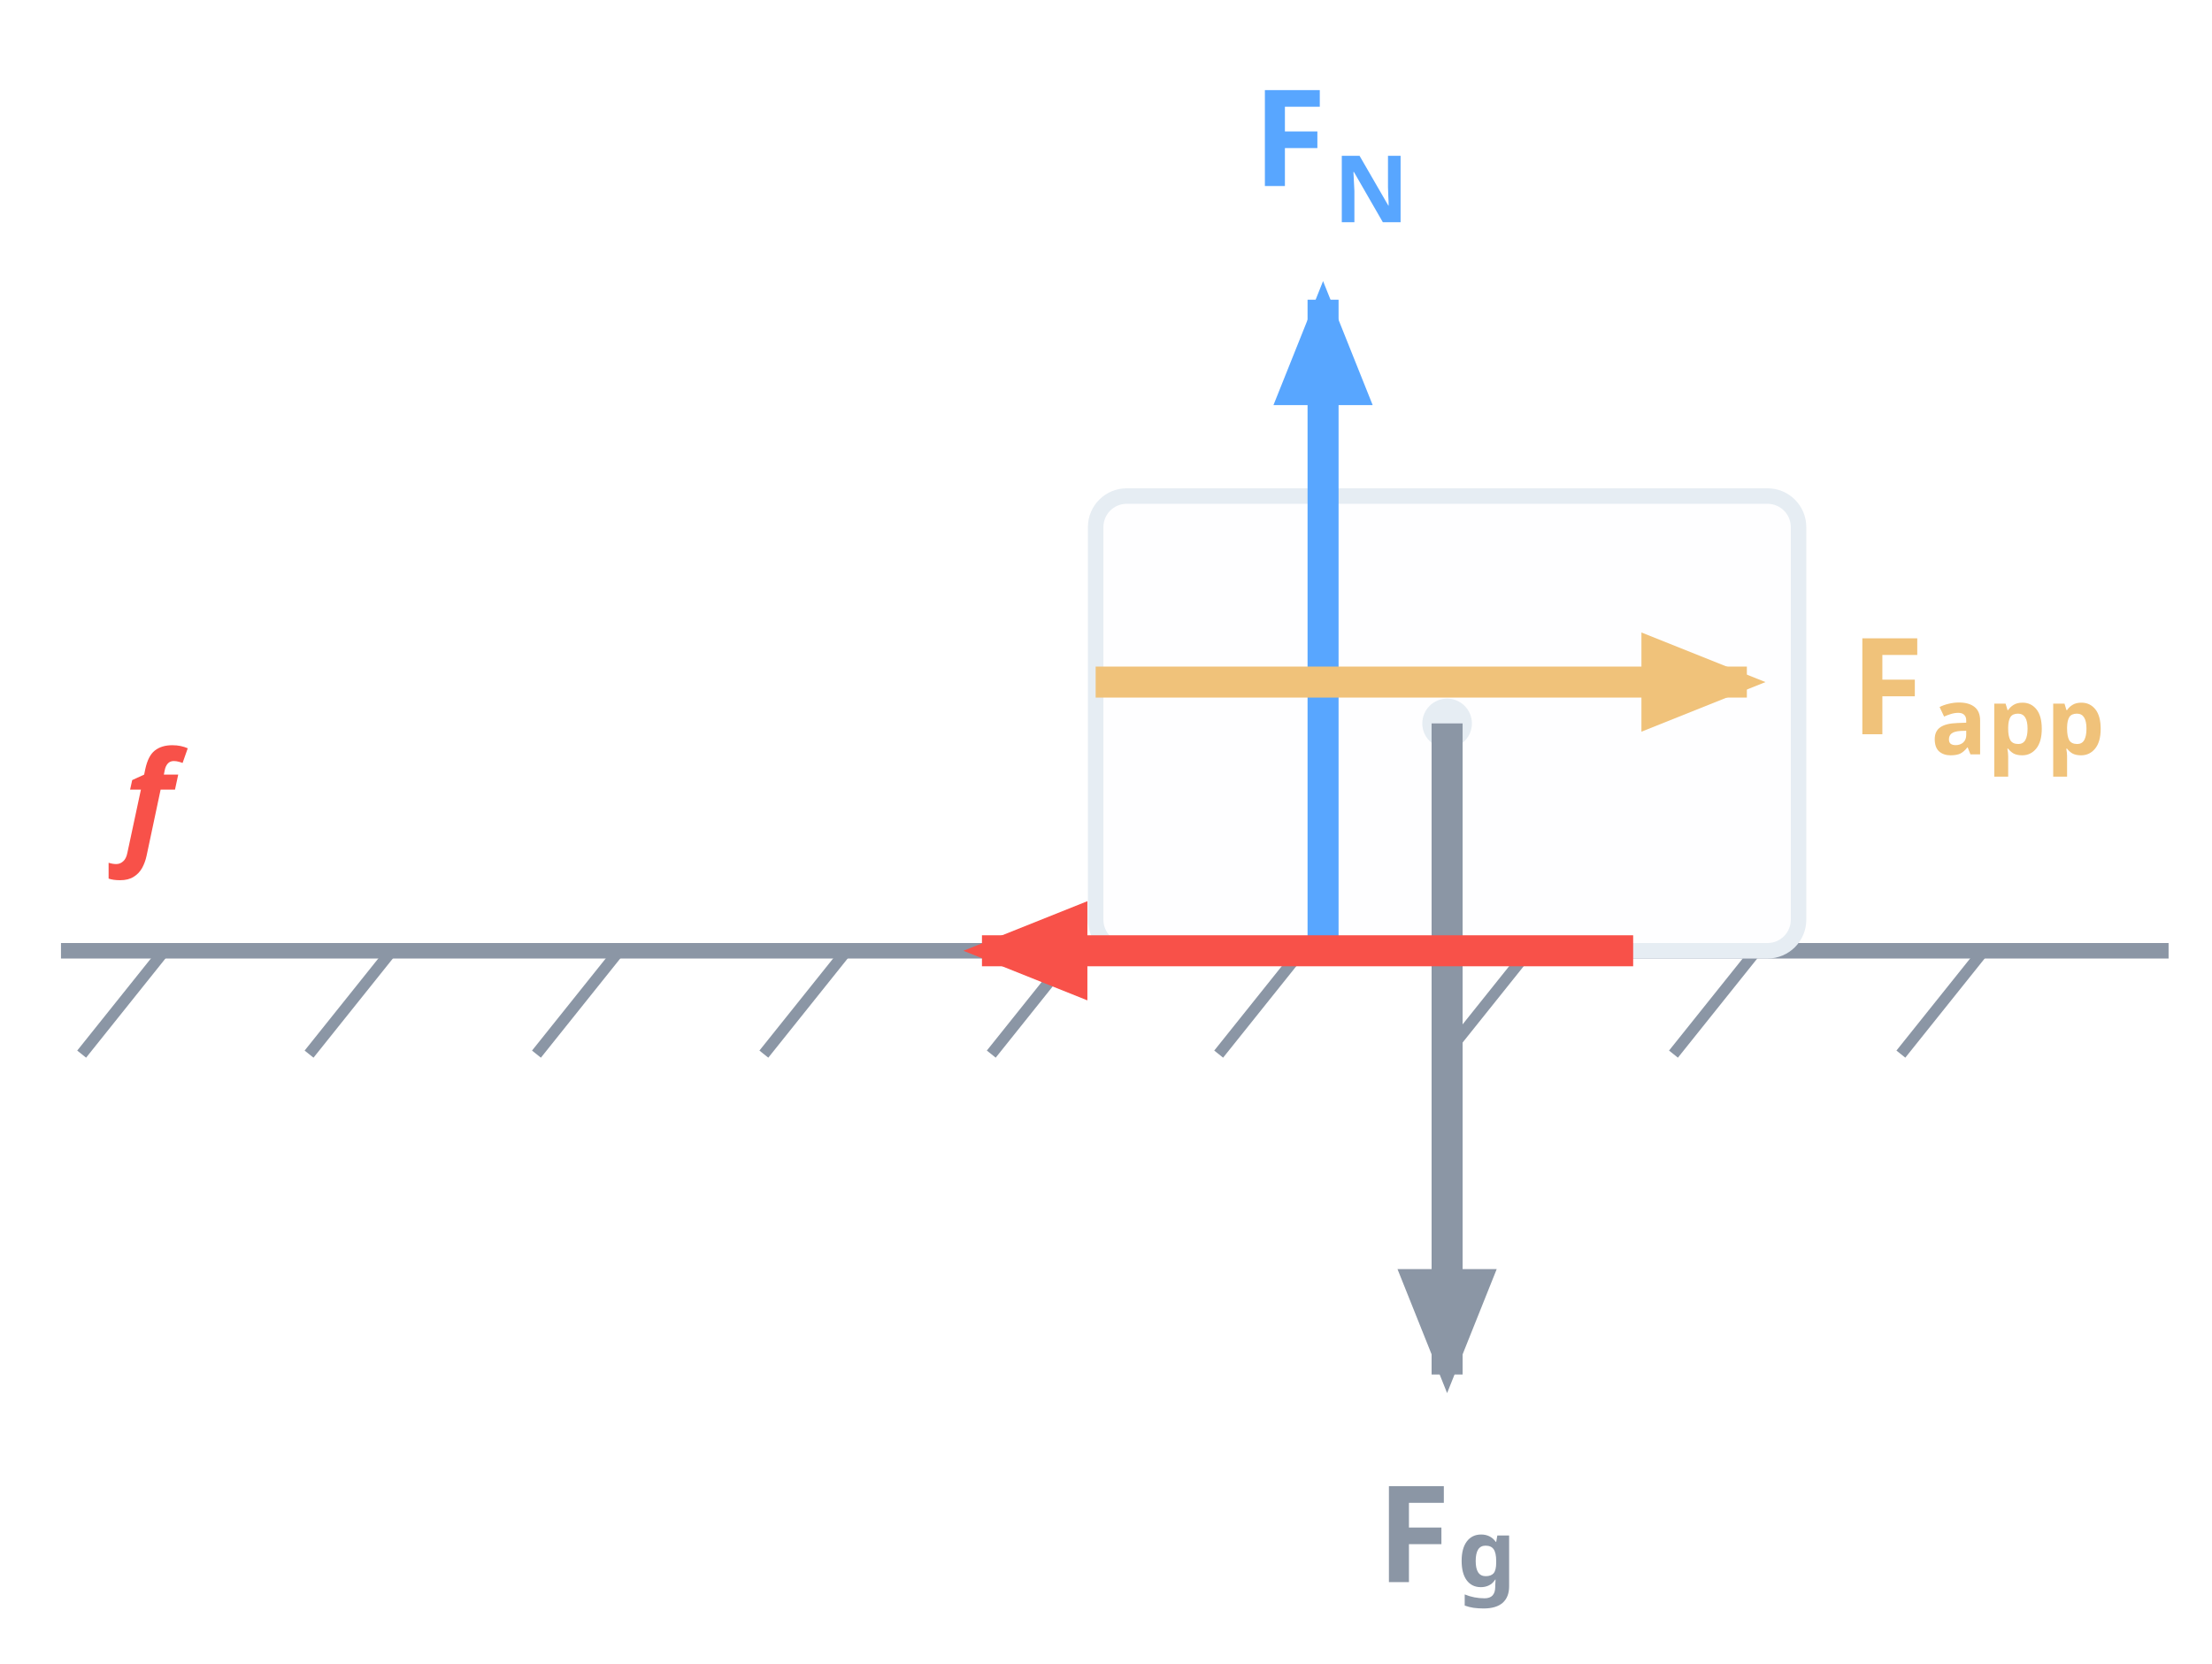
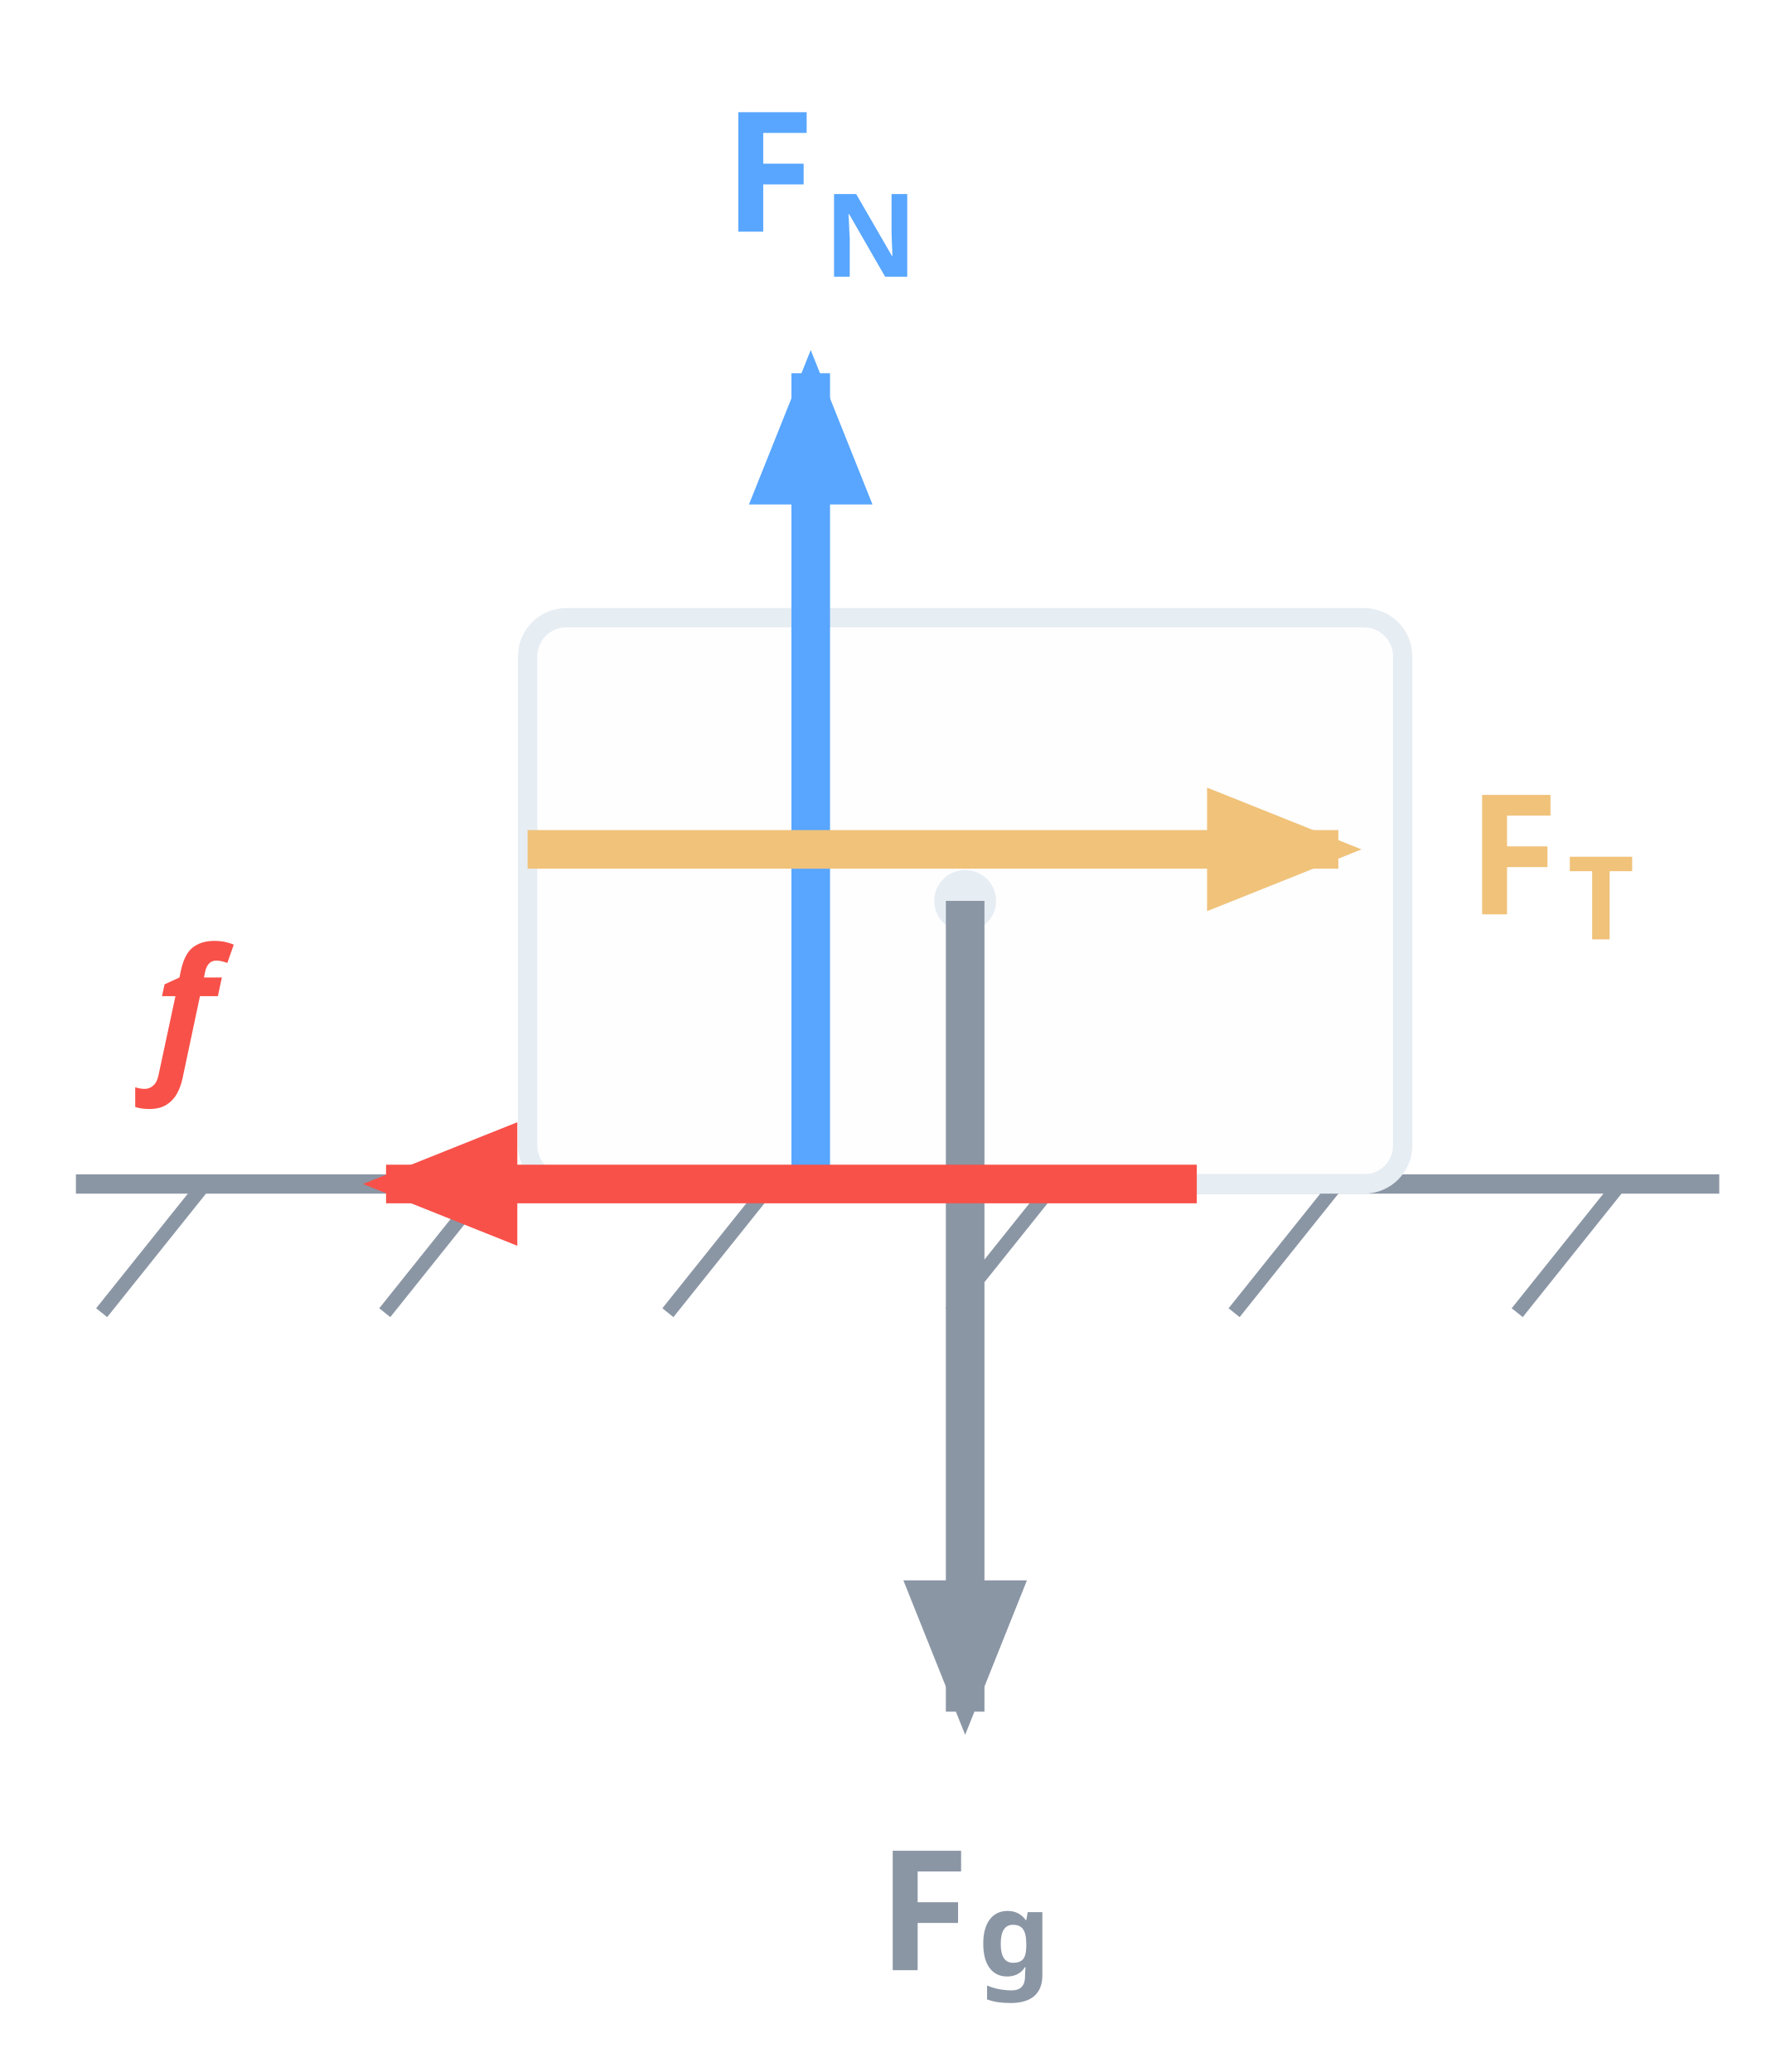
- <svg xmlns="http://www.w3.org/2000/svg" viewBox="10 42 214 161" role="img" aria-label="Box free-body diagram of a crate being dragged across a level floor at constant velocity. Four forces, all equal in length: gravity down from the centre, the normal force up from the bottom surface, the applied pull to the right from the back face, and friction to the left along the bottom surface. Every force is balanced by an equal and opposite one.">
+ <svg xmlns="http://www.w3.org/2000/svg" viewBox="75 42 138 161" role="img" aria-label="Box free-body diagram of a crate being dragged across a level floor at constant velocity by a horizontal rope. Four forces, all equal in length: gravity down from the centre, the normal force up from the bottom surface, the rope tension to the right from the back face, and friction to the left along the bottom surface. Every force is balanced by an equal and opposite one.">
  <defs>
    <marker id="fbd-grey" viewBox="0 0 10 10" refX="8.5" refY="5" markerUnits="userSpaceOnUse" markerWidth="12" markerHeight="12" orient="auto-start-reverse">
      <path d="M0 1 L10 5 L0 9 z" fill="#8b96a5" />
    </marker>
    <marker id="fbd-blue" viewBox="0 0 10 10" refX="8.5" refY="5" markerUnits="userSpaceOnUse" markerWidth="12" markerHeight="12" orient="auto-start-reverse">
      <path d="M0 1 L10 5 L0 9 z" fill="#58a6ff" />
    </marker>
    <marker id="fbd-amber" viewBox="0 0 10 10" refX="8.5" refY="5" markerUnits="userSpaceOnUse" markerWidth="12" markerHeight="12" orient="auto-start-reverse">
      <path d="M0 1 L10 5 L0 9 z" fill="#f0c27a" />
    </marker>
    <marker id="fbd-red" viewBox="0 0 10 10" refX="8.5" refY="5" markerUnits="userSpaceOnUse" markerWidth="12" markerHeight="12" orient="auto-start-reverse">
      <path d="M0 1 L10 5 L0 9 z" fill="#f85149" />
    </marker>
  </defs>
-   <line x1="15.9" y1="134" x2="219.8" y2="134" stroke="#8b96a5" stroke-width="1.5" />
+   <line x1="80.9" y1="134" x2="208.6" y2="134" stroke="#8b96a5" stroke-width="1.5" />
  <g stroke="#8b96a5" stroke-width="1.1">
-     <line x1="25.9" y1="134" x2="17.9" y2="144" />
-     <line x1="47.9" y1="134" x2="39.9" y2="144" />
-     <line x1="69.9" y1="134" x2="61.9" y2="144" />
-     <line x1="91.9" y1="134" x2="83.9" y2="144" />
-     <line x1="113.9" y1="134" x2="105.9" y2="144" />
-     <line x1="135.9" y1="134" x2="127.9" y2="144" />
-     <line x1="157.9" y1="134" x2="149.9" y2="144" />
-     <line x1="179.9" y1="134" x2="171.9" y2="144" />
-     <line x1="201.9" y1="134" x2="193.9" y2="144" />
+     <line x1="90.9" y1="134" x2="82.9" y2="144" />
+     <line x1="112.9" y1="134" x2="104.9" y2="144" />
+     <line x1="134.9" y1="134" x2="126.9" y2="144" />
+     <line x1="156.9" y1="134" x2="148.9" y2="144" />
+     <line x1="178.9" y1="134" x2="170.9" y2="144" />
+     <line x1="200.9" y1="134" x2="192.9" y2="144" />
  </g>
  <rect x="116" y="90" width="68" height="44" rx="3" fill="#e6edf3" fill-opacity="0.05" stroke="#e6edf3" stroke-width="1.5" />
  <circle cx="150" cy="112" r="2.4" fill="#e6edf3" />
  <line x1="150" y1="112" x2="150" y2="175" stroke="#8b96a5" stroke-width="3" marker-end="url(#fbd-grey)" />
  <line x1="138" y1="134" x2="138" y2="71" stroke="#58a6ff" stroke-width="3" marker-end="url(#fbd-blue)" />
  <line x1="116" y1="108" x2="179" y2="108" stroke="#f0c27a" stroke-width="3" marker-end="url(#fbd-amber)" />
  <line x1="168" y1="134" x2="105" y2="134" stroke="#f85149" stroke-width="3" marker-end="url(#fbd-red)" />
  <text x="143.2" y="185" text-anchor="start" dominant-baseline="hanging" font-family="system-ui, sans-serif" fill="#8b96a5" font-size="13" font-weight="600">F</text>
  <text x="151" y="188.5" text-anchor="start" dominant-baseline="hanging" font-family="system-ui, sans-serif" fill="#8b96a5" font-size="9" font-weight="600">g</text>
  <text x="131.2" y="60" text-anchor="start" dominant-baseline="auto" font-family="system-ui, sans-serif" fill="#58a6ff" font-size="13" font-weight="600">F</text>
  <text x="139" y="63.5" text-anchor="start" dominant-baseline="auto" font-family="system-ui, sans-serif" fill="#58a6ff" font-size="9" font-weight="600">N</text>
  <text x="189" y="108" text-anchor="start" dominant-baseline="central" font-family="system-ui, sans-serif" fill="#f0c27a" font-size="13" font-weight="600">F</text>
-   <text x="196.8" y="111.5" text-anchor="start" dominant-baseline="central" font-family="system-ui, sans-serif" fill="#f0c27a" font-size="9" font-weight="600">app</text>
-   <text x="21.9" y="119" text-anchor="start" dominant-baseline="central" font-family="system-ui, sans-serif" fill="#f85149" font-size="13" font-weight="600" font-style="italic">f</text>
+   <text x="196.8" y="111.5" text-anchor="start" dominant-baseline="central" font-family="system-ui, sans-serif" fill="#f0c27a" font-size="9" font-weight="600">T</text>
+   <text x="86.9" y="120" text-anchor="start" dominant-baseline="central" font-family="system-ui, sans-serif" fill="#f85149" font-size="13" font-weight="600" font-style="italic">f</text>
</svg>
